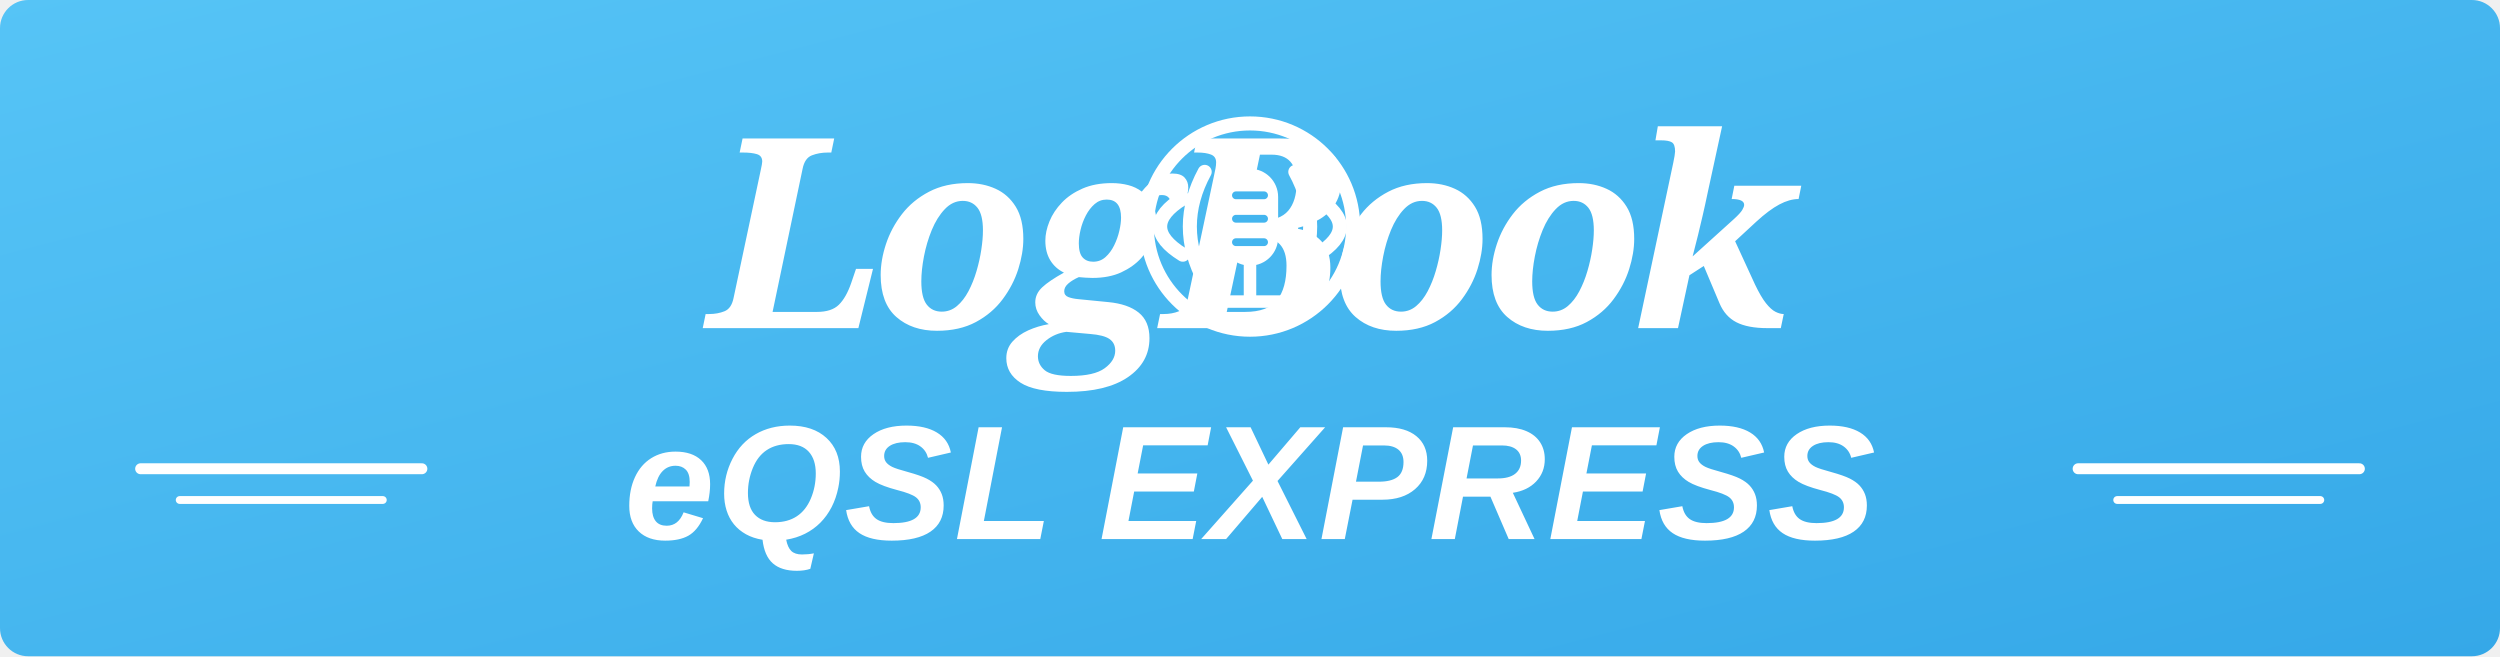
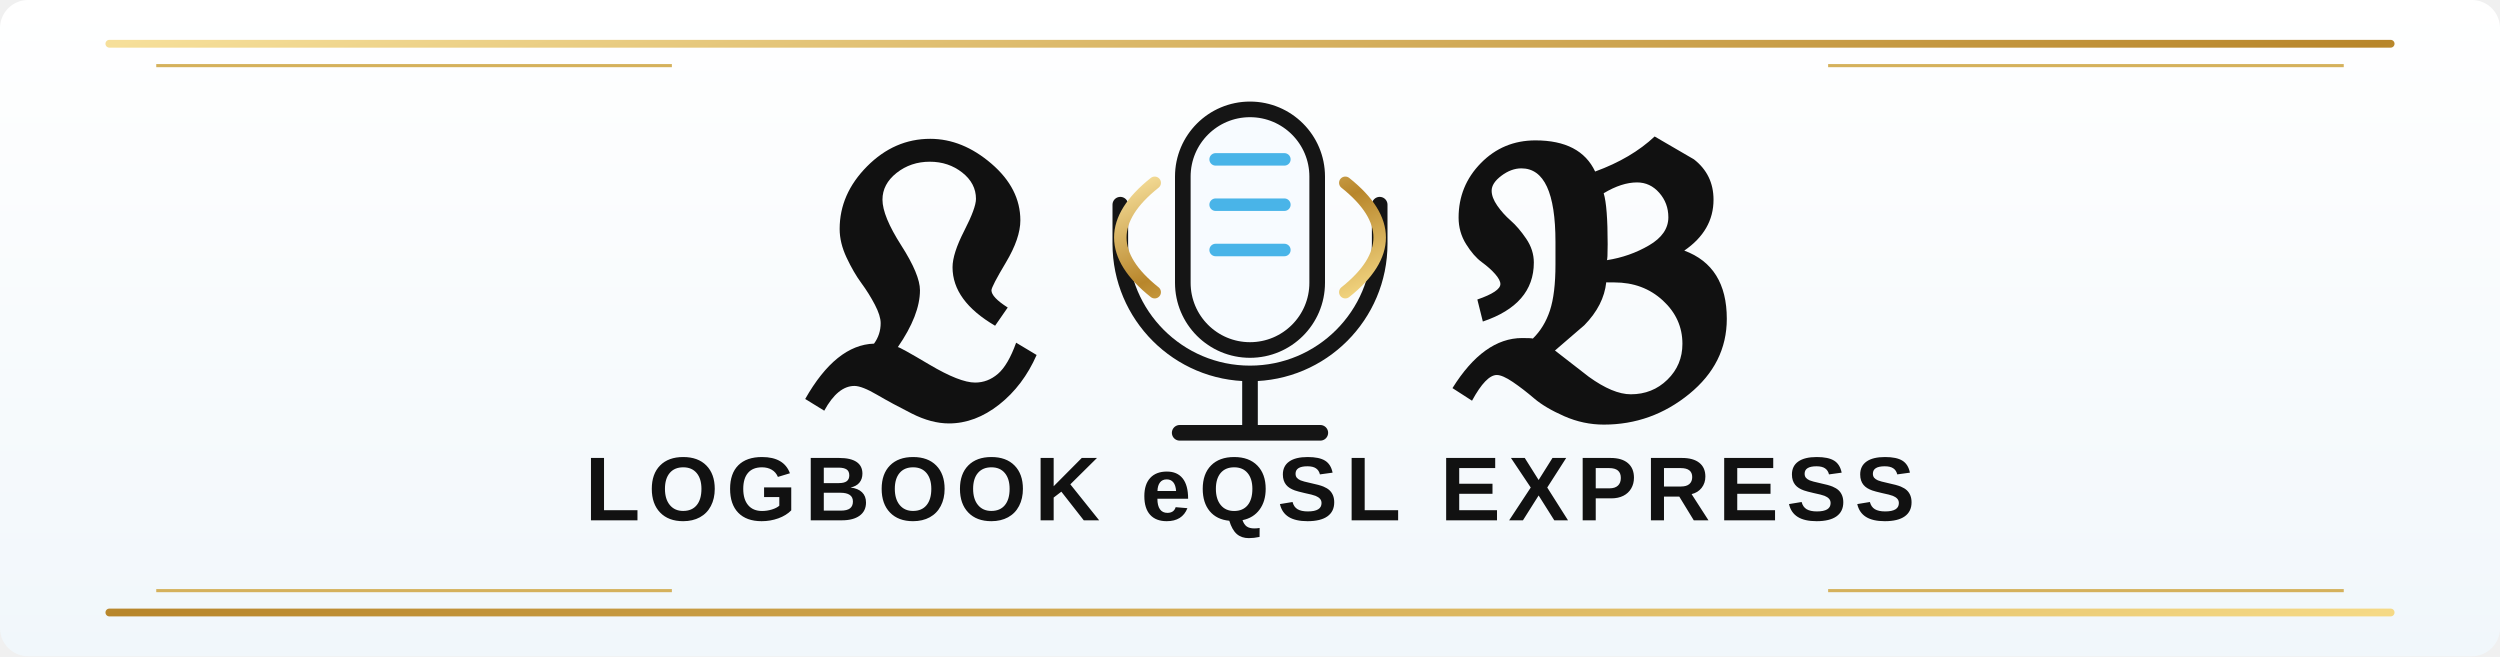
- <svg xmlns="http://www.w3.org/2000/svg" viewBox="0 0 1600 420" role="img" aria-labelledby="title">
+ <svg xmlns="http://www.w3.org/2000/svg" viewBox="0 0 1600 420" role="img" aria-labelledby="title desc">
  <defs>
-     <linearGradient id="sky" x1="0" y1="0" x2="1" y2="1">
-       <stop stop-color="#56c4f6" />
-       <stop offset="1" stop-color="#35a8e8" />
+     <linearGradient id="paper" x1="0" y1="0" x2="0" y2="1">
+       <stop stop-color="#fff" />
+       <stop offset="1" stop-color="#f1f7fb" />
+     </linearGradient>
+     <linearGradient id="gold" x1="0" y1="0" x2="1" y2="1">
+       <stop stop-color="#f6df9a" />
+       <stop offset=".5" stop-color="#b8862b" />
+       <stop offset="1" stop-color="#f5d985" />
    </linearGradient>
  </defs>
-   <rect width="1600" height="420" rx="18" fill="url(#sky)" />
-   <g fill="#fff" text-anchor="middle">
-     <text x="800" y="210" font-family="Georgia,serif" font-size="170" font-weight="bold" font-style="italic" letter-spacing="-8">LogBook</text>
-     <g transform="translate(800 145)" fill="none" stroke="#fff" stroke-width="9" stroke-linecap="round">
-       <circle r="66" />
-       <path d="M-43 -18 Q-72 0 -43 18 M43 -18 Q72 0 43 18 M-29 -35 Q-48 0 -29 35 M29 -35 Q48 0 29 35" />
-       <rect x="-18" y="-37" width="36" height="62" rx="18" fill="#fff" stroke="none" />
-       <path d="M-9 -20 H9 M-9 -5 H9 M-9 10 H9" stroke="#43b5ef" stroke-width="5" />
-       <path d="M0 25 V48 M-22 48 H22" stroke-width="8" />
-     </g>
-     <text x="800" y="345" font-family="Arial,sans-serif" font-size="104" font-weight="900" font-style="italic" letter-spacing="1">eQSL EXPRESS</text>
-     <path d="M90 300 H270 M1330 300 H1510" stroke="#fff" stroke-width="7" stroke-linecap="round" />
-     <path d="M115 320 H245 M1355 320 H1485" stroke="#fff" stroke-width="5" stroke-linecap="round" />
+   <rect width="1600" height="420" rx="18" fill="url(#paper)" />
+   <path d="M70 28 H1530 M70 392 H1530" stroke="url(#gold)" stroke-width="5" stroke-linecap="round" />
+   <path d="M100 42 H430 M1170 42 H1500 M100 378 H430 M1170 378 H1500" stroke="#d5b15c" stroke-width="2" />
+   <g text-anchor="middle" fill="#111">
+     <text x="585" y="270" font-family="UnifrakturCook, Old English Text MT, Georgia, serif" font-size="250" font-weight="900">𝔏</text>
+     <text x="1015" y="270" font-family="UnifrakturCook, Old English Text MT, Georgia, serif" font-size="250" font-weight="900">𝔅</text>
  </g>
+   <g transform="translate(800 174)" fill="none" stroke="#151515" stroke-width="10" stroke-linecap="round" stroke-linejoin="round">
+     <rect x="-43" y="-104" width="86" height="154" rx="43" fill="#f7fbff" />
+     <path d="M-22 -72 H22 M-22 -43 H22 M-22 -14 H22" stroke="#49b4e8" stroke-width="8" />
+     <path d="M-83 -43 V-18 A83 83 0 0 0 83 -18 V-43 M0 65 V103 M-45 103 H45" />
+     <path d="M-61 -57 Q-105 -22 -61 13 M61 -57 Q105 -22 61 13" stroke="url(#gold)" stroke-width="8" />
+   </g>
+   <text x="800" y="333" text-anchor="middle" font-family="Arial, sans-serif" font-size="58" font-weight="900" letter-spacing="5" fill="#111">LOGBOOK eQSL EXPRESS</text>
</svg>
